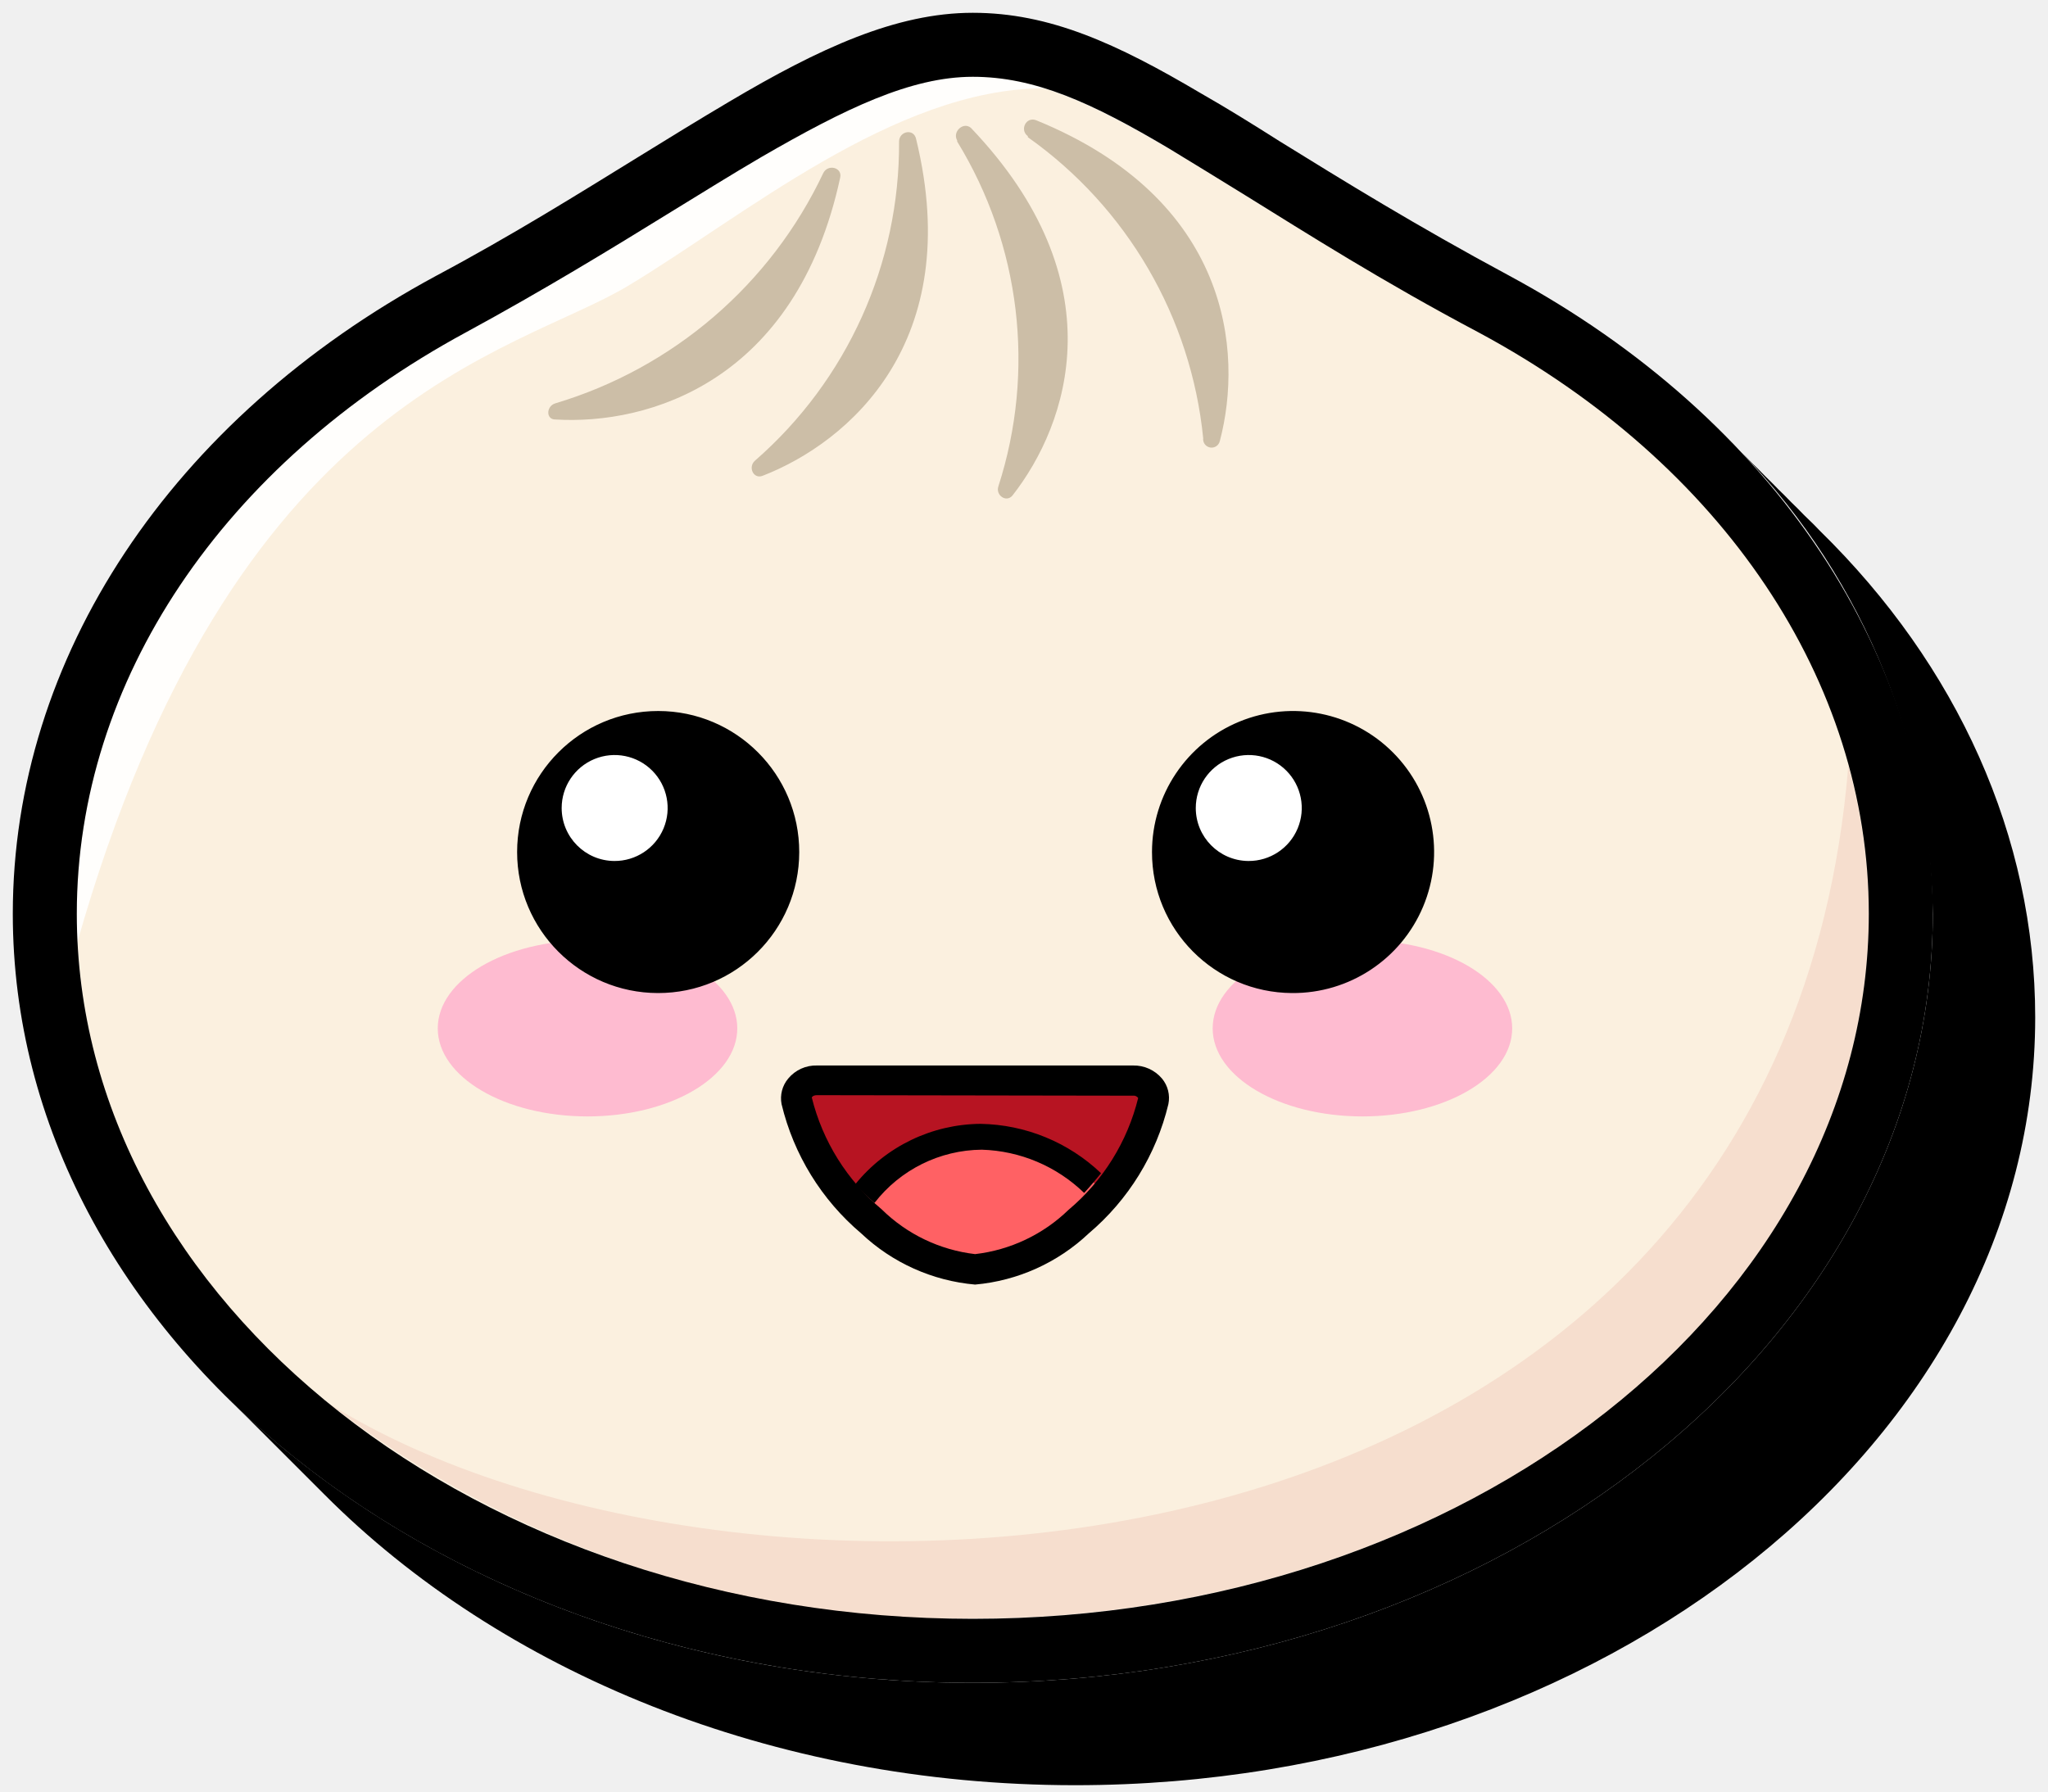
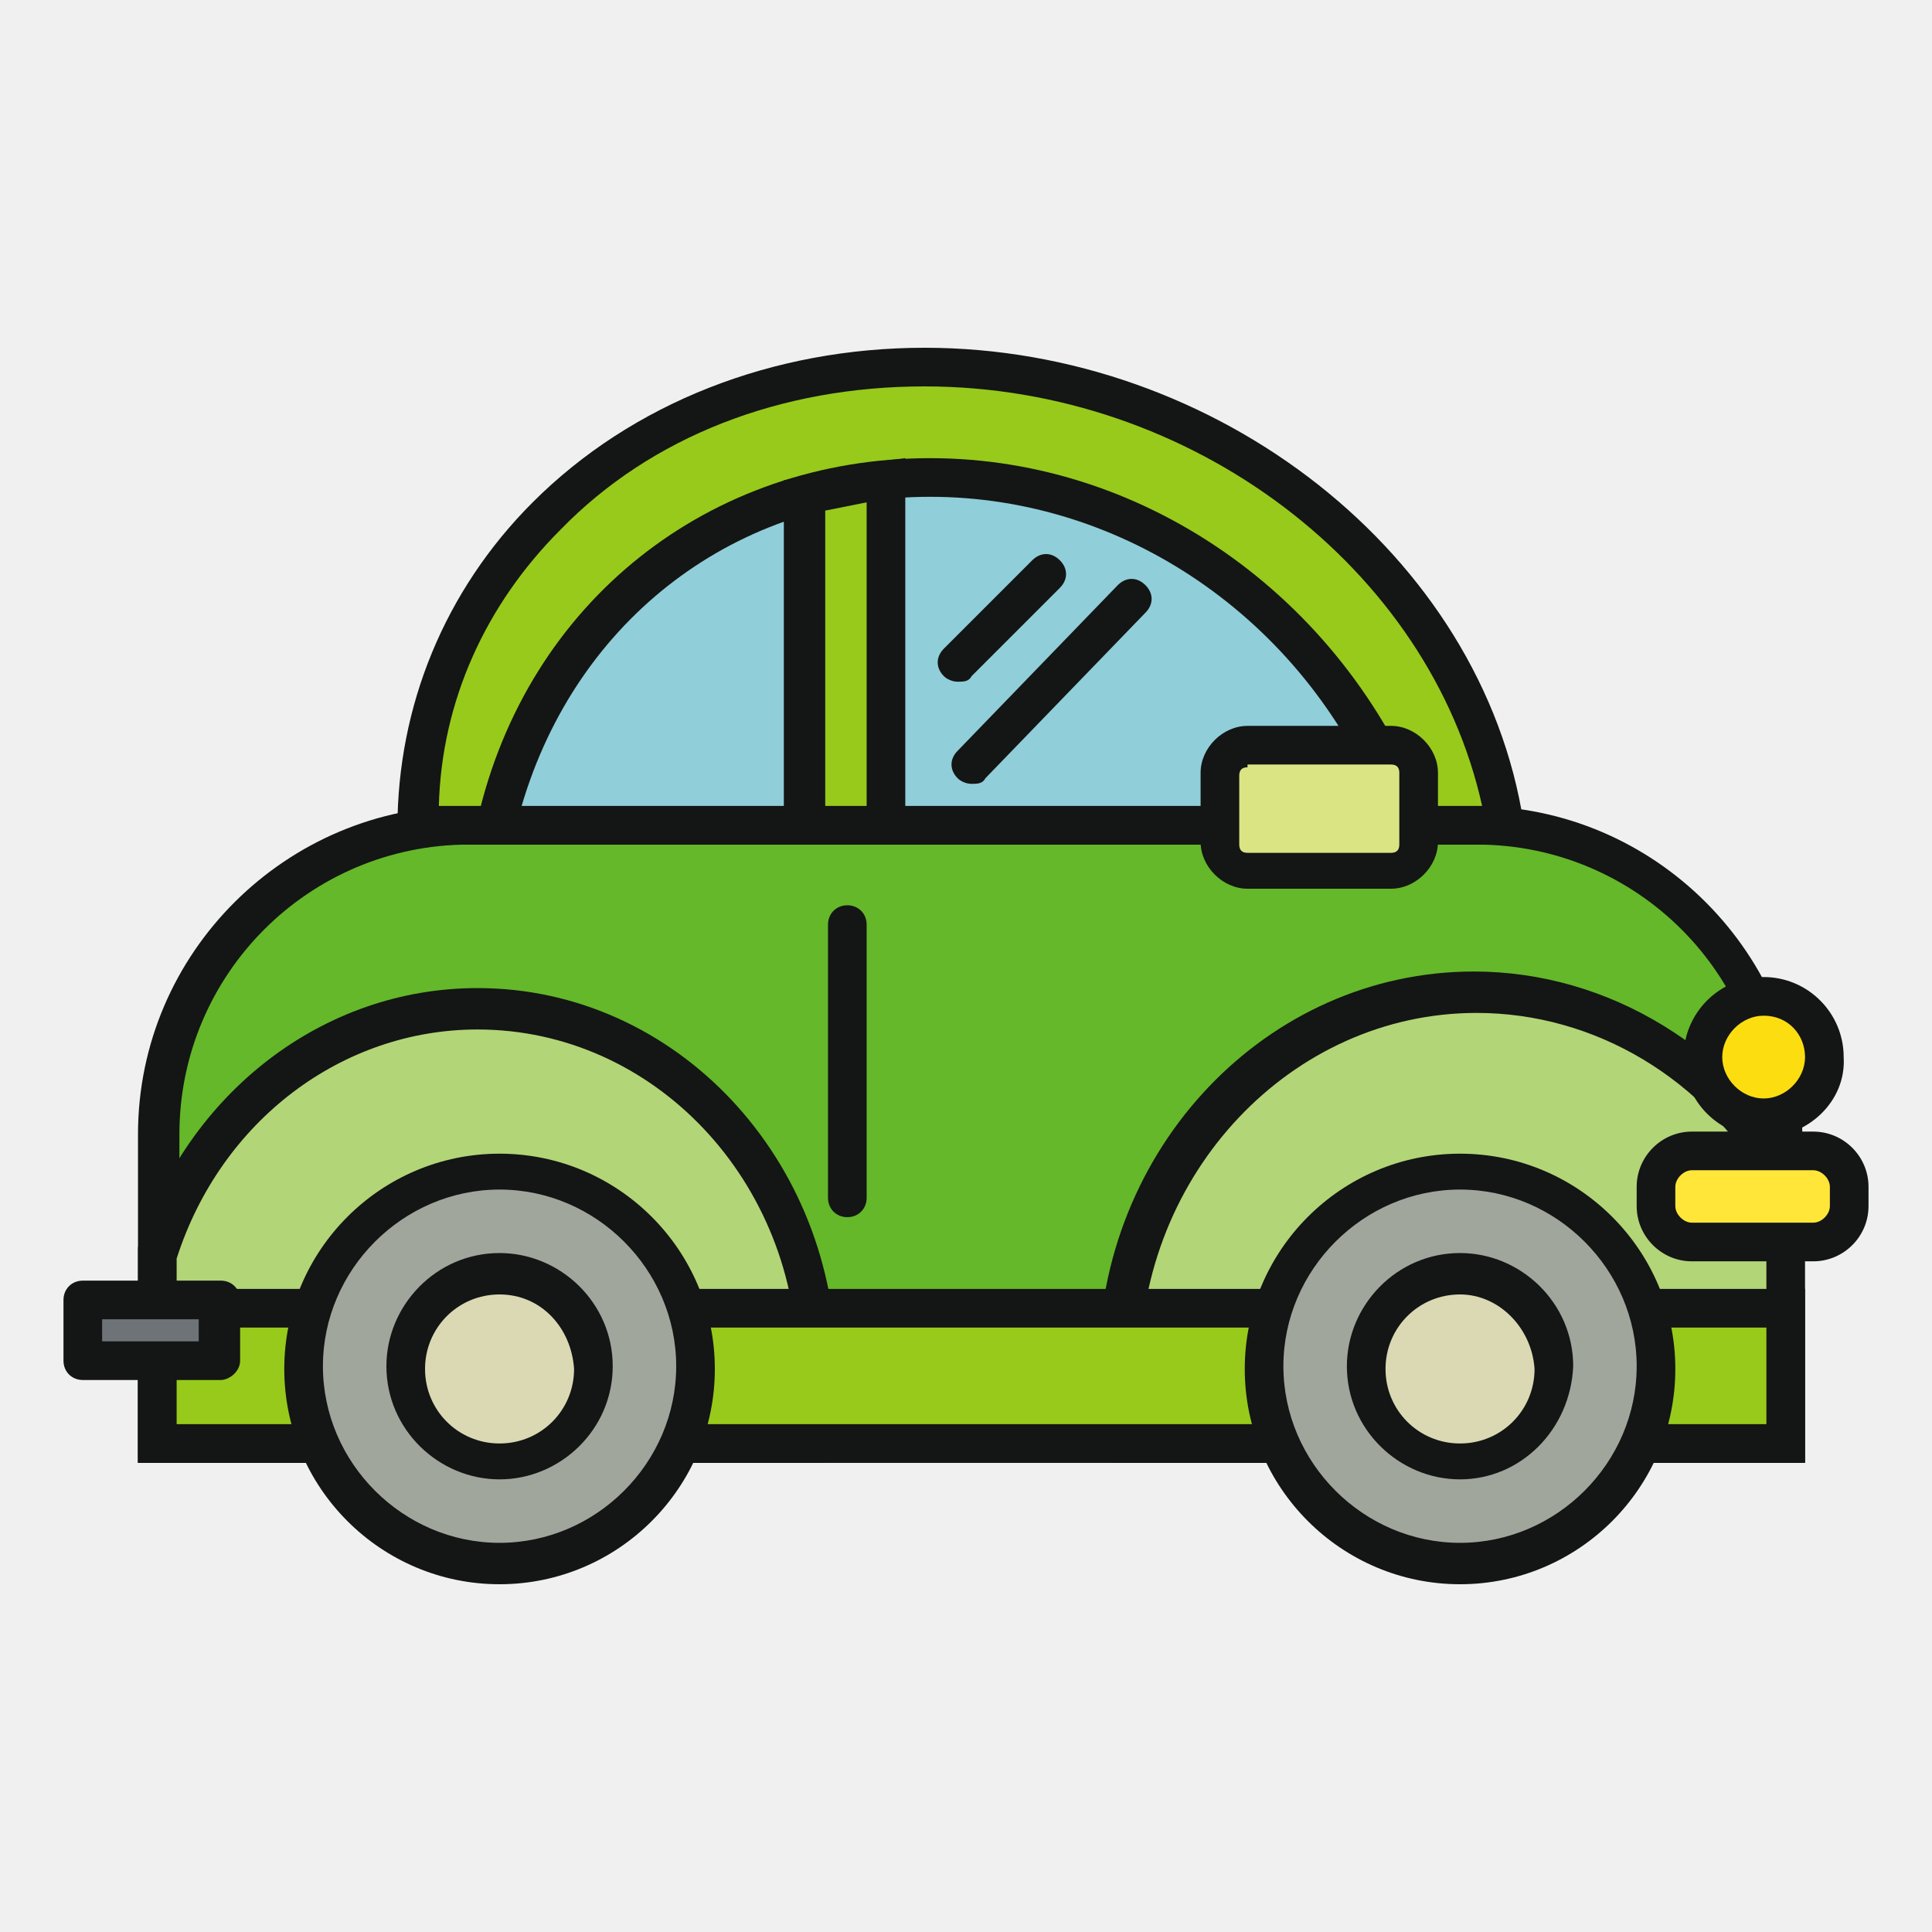
- <svg xmlns="http://www.w3.org/2000/svg" id="Bun" viewBox="0 0 80 70">
-   <path id="Shadow" d="M71.09,20.74c-.16-.17-.33-.34-.5-.5s-.33-.34-.5-.5-.33-.34-.5-.5-.33-.34-.5-.5-.33-.34-.5-.5-.33-.34-.5-.5-.33-.34-.5-.5A26.46,26.46,0,0,1,75.5,35.7c0,16.57-16.82,30.05-37.5,30.05-11.58,0-21.94-4.23-28.83-10.86l.5.5.5.5.5.5.5.5.5.5.5.5.5.5C19.55,65.3,30.14,69.75,42,69.75c20.68,0,37.5-13.48,37.5-30C79.5,32.69,76.46,26,71.09,20.74Z" />
-   <g id="Body">
-     <path id="Background" d="M73,35.7c0,15.21-15.67,27.54-35,27.54S3,50.91,3,35.7C3,26.27,9,17.94,18.22,13S33.18,3,38,3s8.94,4.13,19.78,10C67,17.94,73,26.27,73,35.7Z" style="fill:#fbf0df" />
-     <path id="Bottom_Shadow" data-name="Bottom Shadow" d="M73,35.7a21.67,21.67,0,0,0-.8-5.78c-2.73,33.3-43.35,34.9-59.32,24.94A40,40,0,0,0,38,63.24C57.3,63.24,73,50.89,73,35.7Z" style="fill:#f6dece" />
-     <path id="Light_Shine" data-name="Light Shine" d="M24.53,11.17C29,8.49,34.94,3.46,40.78,3.45A9.29,9.29,0,0,0,38,3c-2.42,0-5,1.25-8.25,3.13-1.13.66-2.3,1.39-3.54,2.15-2.33,1.44-5,3.07-8,4.7C8.69,18.13,3,26.62,3,35.7c0,.4,0,.8,0,1.19C9.06,15.48,20.07,13.85,24.53,11.17Z" style="fill:#fffefc" />
-     <path id="Top" d="M35.12,5.53A16.41,16.41,0,0,1,29.49,18c-.28.25-.06.73.3.59,3.37-1.31,7.92-5.23,6-13.14C35.71,5,35.12,5.12,35.12,5.53Zm2.27,0A16.24,16.24,0,0,1,39,19c-.12.35.31.65.55.36C41.74,16.56,43.65,11,37.93,5,37.64,4.74,37.19,5.14,37.39,5.49Zm2.76-.17A16.42,16.42,0,0,1,47,17.12a.33.33,0,0,0,.65.11c.92-3.49.4-9.44-7.17-12.53C40.08,4.54,39.82,5.08,40.15,5.32ZM21.69,15.76a16.94,16.94,0,0,0,10.47-9c.18-.36.75-.22.66.18-1.73,8-7.52,9.67-11.12,9.45C21.32,16.4,21.33,15.87,21.69,15.76Z" style="fill:#ccbea7;fill-rule:evenodd" />
-     <path id="Outline" d="M38,65.75C17.32,65.75.5,52.27.5,35.7c0-10,6.18-19.33,16.53-24.92,3-1.6,5.57-3.21,7.86-4.62,1.26-.78,2.45-1.51,3.6-2.19C32,1.89,35,.5,38,.5s5.62,1.2,8.9,3.14c1,.57,2,1.19,3.07,1.87,2.49,1.54,5.3,3.28,9,5.27C69.32,16.37,75.5,25.69,75.5,35.7,75.5,52.27,58.68,65.75,38,65.75ZM38,3c-2.42,0-5,1.25-8.25,3.13-1.13.66-2.3,1.39-3.54,2.15-2.33,1.44-5,3.07-8,4.7C8.69,18.13,3,26.62,3,35.7,3,50.89,18.7,63.25,38,63.25S73,50.89,73,35.7C73,26.62,67.31,18.13,57.78,13,54,11,51.05,9.12,48.66,7.64c-1.09-.67-2.09-1.29-3-1.84C42.63,4,40.42,3,38,3Z" />
-   </g>
-   <g id="Mouth">
-     <g id="Background-2" data-name="Background">
-       <path d="M45.05,43a8.93,8.93,0,0,1-2.92,4.71,6.81,6.81,0,0,1-4,1.88A6.84,6.84,0,0,1,34,47.71,8.93,8.93,0,0,1,31.12,43a.72.72,0,0,1,.8-.81H44.26A.72.72,0,0,1,45.05,43Z" style="fill:#b71422" />
-     </g>
-     <g id="Tongue">
-       <path id="Background-3" data-name="Background" d="M34,47.79a6.91,6.91,0,0,0,4.12,1.9,6.91,6.91,0,0,0,4.11-1.9,10.63,10.63,0,0,0,1-1.07,6.83,6.83,0,0,0-4.9-2.31,6.15,6.15,0,0,0-5,2.78C33.56,47.4,33.76,47.6,34,47.79Z" style="fill:#ff6164" />
-       <path id="Outline-2" data-name="Outline" d="M34.16,47a5.36,5.36,0,0,1,4.19-2.08,6,6,0,0,1,4,1.69c.23-.25.45-.51.66-.77a7,7,0,0,0-4.71-1.93,6.36,6.36,0,0,0-4.89,2.36A9.53,9.53,0,0,0,34.16,47Z" />
-     </g>
-     <path id="Outline-3" data-name="Outline" d="M38.09,50.19a7.42,7.42,0,0,1-4.45-2,9.52,9.52,0,0,1-3.11-5.05,1.2,1.2,0,0,1,.26-1,1.41,1.41,0,0,1,1.13-.51H44.26a1.44,1.44,0,0,1,1.13.51,1.19,1.19,0,0,1,.25,1h0a9.52,9.52,0,0,1-3.11,5.05A7.42,7.42,0,0,1,38.09,50.19Zm-6.17-7.4c-.16,0-.2.07-.21.09a8.29,8.29,0,0,0,2.73,4.37A6.23,6.23,0,0,0,38.09,49a6.28,6.28,0,0,0,3.65-1.73,8.3,8.3,0,0,0,2.72-4.37.21.21,0,0,0-.2-.09Z" />
-   </g>
-   <g id="Face">
-     <ellipse id="Right_Blush" data-name="Right Blush" cx="53.22" cy="40.18" rx="5.85" ry="3.44" style="fill:#febbd0" />
-     <ellipse id="Left_Bluch" data-name="Left Bluch" cx="22.95" cy="40.18" rx="5.85" ry="3.44" style="fill:#febbd0" />
-     <path id="Eyes" d="M25.7,38.8a5.51,5.51,0,1,0-5.5-5.51A5.51,5.51,0,0,0,25.7,38.8Zm24.77,0A5.51,5.51,0,1,0,45,33.29,5.5,5.5,0,0,0,50.47,38.8Z" style="fill-rule:evenodd" />
-     <path id="Iris" d="M24,33.64a2.07,2.07,0,1,0-2.06-2.07A2.07,2.07,0,0,0,24,33.64Zm24.77,0a2.07,2.07,0,1,0-2.06-2.07A2.07,2.07,0,0,0,48.75,33.64Z" style="fill:#fff;fill-rule:evenodd" />
-   </g>
+ <svg xmlns="http://www.w3.org/2000/svg" width="800px" height="800px" viewBox="0 0 1024 1024" class="icon" version="1.1">
+   <path d="M248.686 435.931h533.943c90.697 0 163.84 73.143 163.84 163.84v163.84h-863.086V601.234c0-90.697 74.606-165.303 165.303-165.303z" fill="#64B829" />
+   <path d="M956.709 775.314H73.143V601.234c0-96.549 78.994-174.08 174.08-174.08h533.943c96.549 0 174.08 78.994 174.08 174.08V775.314z m-863.086-20.48H936.229V601.234c0-84.846-68.754-153.6-153.6-153.6H248.686c-84.846 0-153.6 68.754-153.6 153.6v153.6z" fill="#141515" />
+   <path d="M430.08 765.074H83.383v-100.937c23.406-76.069 90.697-130.194 169.691-130.194 99.474 0 179.931 84.846 179.931 190.171 1.463 14.629 0 27.794-2.926 40.96z" fill="#B2D577" />
+   <path d="M438.857 775.314H73.143v-114.103c26.331-81.92 98.011-137.509 179.931-137.509 105.326 0 190.171 90.697 190.171 201.874 0 14.629-1.463 27.794-4.389 42.423v7.314zM93.623 754.834h326.217c1.463-10.24 2.926-20.48 2.926-29.257 0-99.474-76.069-179.931-169.691-179.931-71.68 0-136.046 48.274-159.451 121.417v87.771z" fill="#141515" />
+   <path d="M946.469 626.103v138.971H596.846c-2.926-13.166-4.389-26.331-4.389-39.497C592.457 614.4 677.303 526.629 781.166 526.629c71.68 0 131.657 39.497 165.303 99.474z" fill="#B2D577" />
+   <path d="M956.709 775.314H588.069l-1.463-8.777c-2.926-13.166-4.389-27.794-4.389-42.423 0-115.566 89.234-209.189 198.949-209.189 71.68 0 137.509 40.96 174.08 105.326l1.463 2.926V775.314z m-351.086-20.48H936.229V629.029c-32.183-57.051-90.697-92.16-153.6-92.16-98.011 0-178.469 84.846-178.469 188.709-1.463 8.777 0 19.017 1.463 29.257z" fill="#141515" />
+   <path d="M83.383 693.394h861.623v71.68H83.383z" fill="#97CA1B" />
+   <path d="M956.709 775.314H73.143v-92.16h883.566V775.314z m-863.086-20.48H936.229v-51.2H93.623v51.2z" fill="#141515" />
+   <path d="M490.057 194.56c152.137 0 285.257 106.789 307.2 242.834H247.223c-8.777 0-17.554 0-26.331 1.463 0-136.046 117.029-244.297 269.166-244.297z" fill="#97CA1B" />
+   <path d="M210.651 450.56V438.857c0-64.366 24.869-125.806 71.68-172.617 52.663-52.663 127.269-81.92 207.726-81.92 155.063 0 295.497 109.714 317.44 251.611l1.463 13.166-13.166-1.463H247.223c-8.777 0-16.091 0-24.869 1.463l-11.703 1.463zM490.057 204.8c-76.069 0-144.823 26.331-193.097 76.069-39.497 39.497-62.903 90.697-64.366 146.286H785.554C757.76 301.349 631.954 204.8 490.057 204.8z" fill="#141515" />
+   <path d="M747.52 437.394H263.314c24.869-106.789 115.566-184.32 229.669-184.32 114.103 0 215.04 77.531 254.537 184.32z" fill="#90CED9" />
+   <path d="M762.149 447.634h-512l2.926-13.166c26.331-115.566 122.88-191.634 239.909-191.634 115.566 0 222.354 76.069 264.777 191.634l4.389 13.166z m-485.669-20.48H731.429C690.469 327.68 595.383 263.314 492.983 263.314s-187.246 64.366-216.503 163.84z" fill="#141515" />
+   <path d="M469.577 437.394h-43.886v-175.543c13.166-4.389 27.794-7.314 43.886-8.777v184.32z" fill="#97CA1B" />
+   <path d="M479.817 447.634h-64.366V254.537l7.314-1.463c14.629-4.389 29.257-7.314 45.349-8.777l11.703-1.463v204.8z m-42.423-20.48h21.943v-160.914l-21.943 4.389v156.526z" fill="#141515" />
+   <path d="M264.777 829.44c57.051 0 103.863-46.811 103.863-103.863s-46.811-103.863-103.863-103.863c-57.051 0-103.863 46.811-103.863 103.863s46.811 103.863 103.863 103.863z" fill="#A1A69C" />
+   <path d="M264.777 839.68c-62.903 0-114.103-51.2-114.103-114.103s51.2-114.103 114.103-114.103 114.103 51.2 114.103 114.103-51.2 114.103-114.103 114.103z m0-209.189c-51.2 0-93.623 42.423-93.623 93.623 0 51.2 42.423 93.623 93.623 93.623s93.623-42.423 93.623-93.623c0-51.2-42.423-93.623-93.623-93.623z" fill="#141515" />
+   <path d="M264.777 725.577m-49.737 0a49.737 49.737 0 1 0 99.474 0 49.737 49.737 0 1 0-99.474 0Z" fill="#DAD9B4" />
+   <path d="M264.777 784.091c-32.183 0-59.977-26.331-59.977-59.977 0-32.183 26.331-59.977 59.977-59.977 32.183 0 59.977 26.331 59.977 59.977s-27.794 59.977-59.977 59.977z m0-98.011c-21.943 0-39.497 17.554-39.497 39.497 0 21.943 17.554 39.497 39.497 39.497 21.943 0 39.497-17.554 39.497-39.497-1.463-21.943-17.554-39.497-39.497-39.497z" fill="#141515" />
+   <path d="M773.851 829.44c57.051 0 103.863-46.811 103.863-103.863s-46.811-103.863-103.863-103.863c-57.051 0-103.863 46.811-103.863 103.863s45.349 103.863 103.863 103.863z" fill="#A1A69C" />
+   <path d="M773.851 839.68c-62.903 0-114.103-51.2-114.103-114.103s51.2-114.103 114.103-114.103 114.103 51.2 114.103 114.103-51.2 114.103-114.103 114.103z m0-209.189c-51.2 0-93.623 42.423-93.623 93.623 0 51.2 42.423 93.623 93.623 93.623 51.2 0 93.623-42.423 93.623-93.623 0-51.2-42.423-93.623-93.623-93.623z" fill="#141515" />
+   <path d="M773.851 725.577m-49.737 0a49.737 49.737 0 1 0 99.474 0 49.737 49.737 0 1 0-99.474 0Z" fill="#DAD9B4" />
+   <path d="M773.851 784.091c-32.183 0-59.977-26.331-59.977-59.977 0-32.183 26.331-59.977 59.977-59.977 32.183 0 59.977 26.331 59.977 59.977-1.463 33.646-27.794 59.977-59.977 59.977z m0-98.011c-21.943 0-39.497 17.554-39.497 39.497 0 21.943 17.554 39.497 39.497 39.497 21.943 0 39.497-17.554 39.497-39.497-1.463-21.943-19.017-39.497-39.497-39.497z" fill="#141515" />
+   <path d="M449.097 645.12c-5.851 0-10.24-4.389-10.24-10.24v-144.823c0-5.851 4.389-10.24 10.24-10.24s10.24 4.389 10.24 10.24v144.823c0 5.851-4.389 10.24-10.24 10.24z" fill="#141515" />
+   <path d="M661.211 396.434h76.069c7.314 0 14.629 5.851 14.629 14.629v36.571c0 7.314-5.851 14.629-14.629 14.629h-76.069c-7.314 0-14.629-5.851-14.629-14.629V409.6c0-7.314 7.314-13.166 14.629-13.166z" fill="#DAE483" />
+   <path d="M737.28 471.04h-76.069c-13.166 0-24.869-11.703-24.869-24.869V409.6c0-13.166 11.703-24.869 24.869-24.869h76.069c13.166 0 24.869 11.703 24.869 24.869v36.571c0 13.166-11.703 24.869-24.869 24.869z m-76.069-64.366c-2.926 0-4.389 1.463-4.389 4.389v36.571c0 2.926 1.463 4.389 4.389 4.389h76.069c2.926 0 4.389-1.463 4.389-4.389V409.6c0-2.926-1.463-4.389-4.389-4.389h-76.069z" fill="#141515" />
+   <path d="M43.886 689.006h71.68v32.183H43.886z" fill="#6E7377" />
+   <path d="M117.029 731.429H43.886c-5.851 0-10.24-4.389-10.24-10.24v-32.183c0-5.851 4.389-10.24 10.24-10.24h73.143c5.851 0 10.24 4.389 10.24 10.24v32.183c0 5.851-5.851 10.24-10.24 10.24z m-62.903-20.48h51.2v-11.703H54.126v11.703z" fill="#141515" />
+   <path d="M896.731 610.011h64.366c10.24 0 19.017 8.777 19.017 19.017v10.24c0 10.24-8.777 19.017-19.017 19.017h-64.366c-10.24 0-19.017-8.777-19.017-19.017V629.029c0-11.703 8.777-19.017 19.017-19.017z" fill="#FFE638" />
+   <path d="M961.097 668.526h-64.366c-16.091 0-29.257-13.166-29.257-29.257V629.029c0-16.091 13.166-29.257 29.257-29.257h64.366c16.091 0 29.257 13.166 29.257 29.257v10.24c0 16.091-13.166 29.257-29.257 29.257z m-64.366-48.274c-4.389 0-8.777 4.389-8.777 8.777v10.24c0 4.389 4.389 8.777 8.777 8.777h64.366c4.389 0 8.777-4.389 8.777-8.777V629.029c0-4.389-4.389-8.777-8.777-8.777h-64.366z" fill="#141515" />
+   <path d="M934.766 560.274m-32.183 0a32.183 32.183 0 1 0 64.366 0 32.183 32.183 0 1 0-64.366 0Z" fill="#FCDD10" />
+   <path d="M934.766 602.697c-23.406 0-42.423-19.017-42.423-42.423 0-23.406 19.017-42.423 42.423-42.423s42.423 19.017 42.423 42.423c1.463 23.406-19.017 42.423-42.423 42.423z m0-64.366c-11.703 0-21.943 10.24-21.943 21.943s10.24 21.943 21.943 21.943 21.943-10.24 21.943-21.943-8.777-21.943-21.943-21.943z" fill="#141515" />
+   <path d="M507.611 361.326c-2.926 0-5.851-1.463-7.314-2.926-4.389-4.389-4.389-10.24 0-14.629l46.811-46.811c4.389-4.389 10.24-4.389 14.629 0 4.389 4.389 4.389 10.24 0 14.629l-46.811 46.811c-1.463 2.926-4.389 2.926-7.314 2.926z" fill="#141515" />
+   <path d="M514.926 415.451c-2.926 0-5.851-1.463-7.314-2.926-4.389-4.389-4.389-10.24 0-14.629l84.846-87.771c4.389-4.389 10.24-4.389 14.629 0 4.389 4.389 4.389 10.24 0 14.629l-84.846 87.771c-1.463 2.926-4.389 2.926-7.314 2.926z" fill="#141515" />
</svg>
